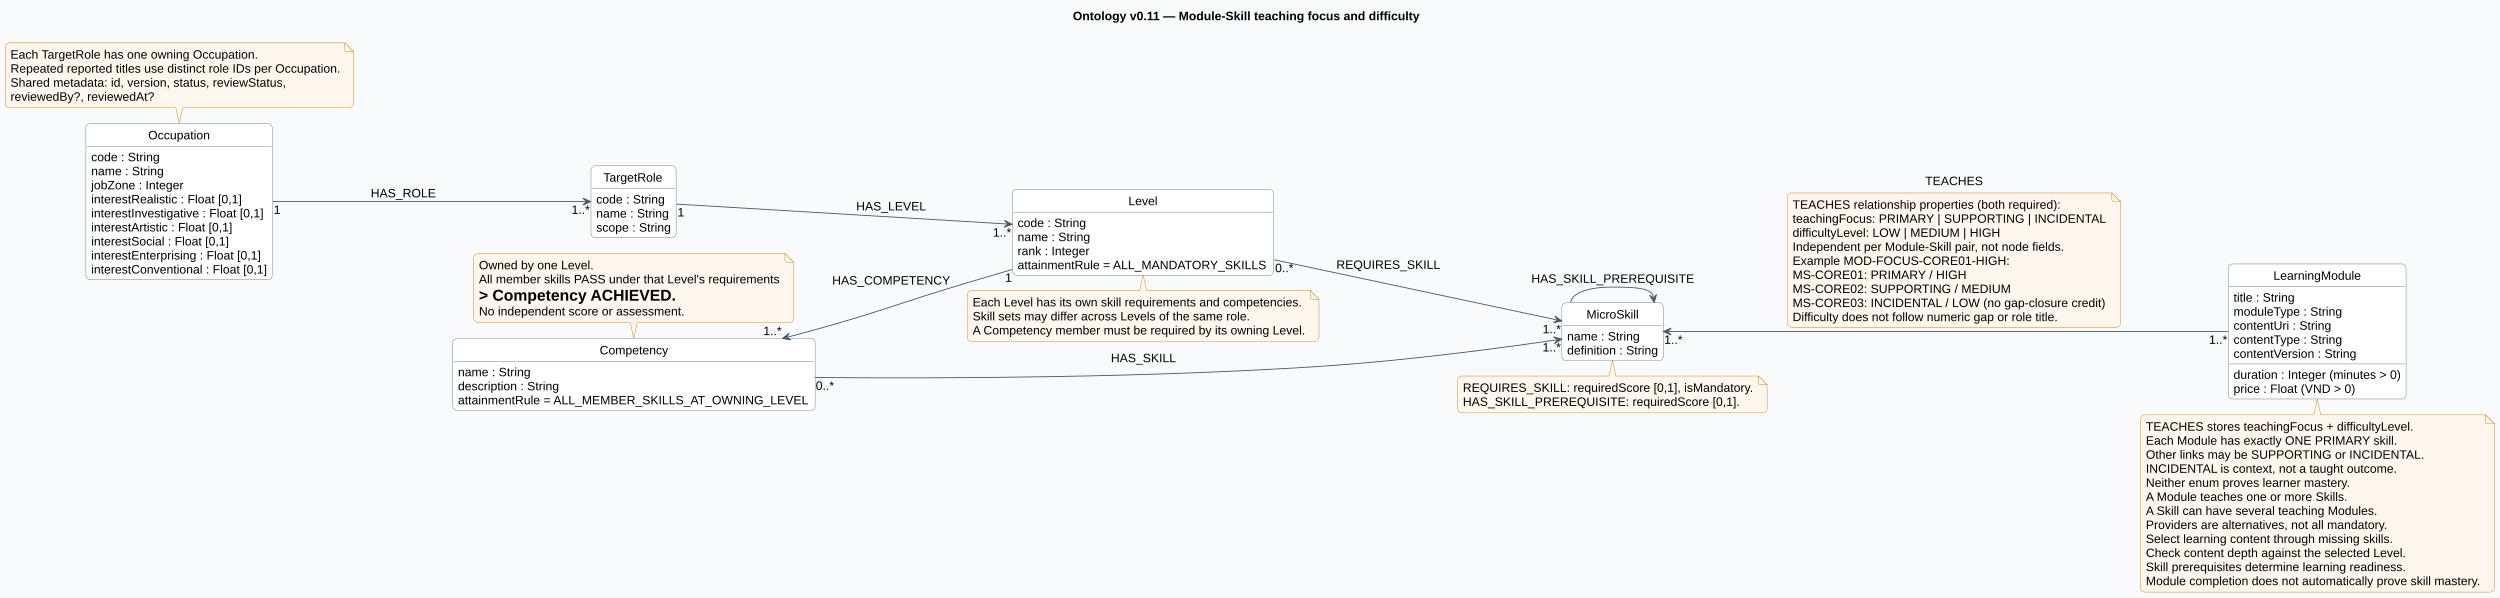
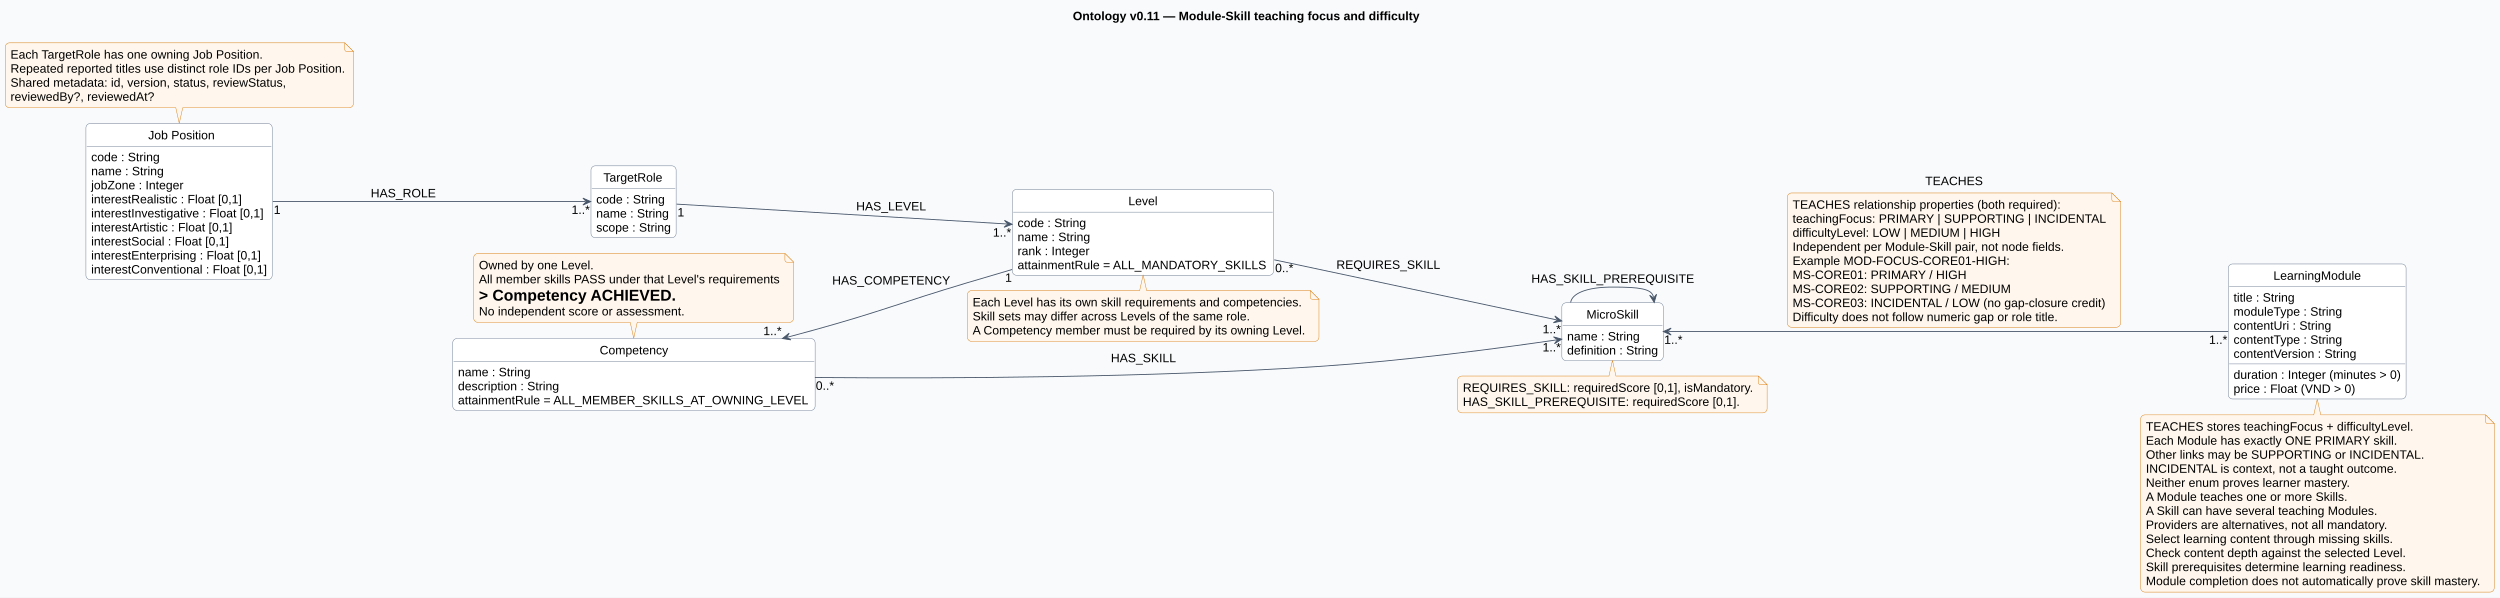
<svg xmlns="http://www.w3.org/2000/svg" contentStyleType="text/css" data-diagram-type="CLASS" height="685px" preserveAspectRatio="none" style="width:2866px;height:685px;background:#F8FAFC;" version="1.1" viewBox="0 0 2866 685" width="2866px" zoomAndPan="magnify">
  <defs />
  <g>
    <rect fill="#F8FAFC" height="685" style="stroke:none;stroke-width:1;" width="2866" x="0" y="0" />
    <g class="title" data-source-line="16">
      <text fill="#000000" font-family="Arial" font-size="14" font-weight="bold" lengthAdjust="spacing" textLength="398.269" x="1229.866" y="23.132">Ontology v0.11 — Module-Skill teaching focus and difficulty</text>
    </g>
-     <g class="entity" data-entity="Occupation" data-source-line="17" data-uid="ent0002" id="entity_Occupation">
+     <g class="entity" data-entity="Job Position" data-source-line="17" data-uid="ent0002" id="entity_Job Position">
      <rect fill="#FFFFFF" height="178.986" rx="5" ry="5" style="stroke:#64748B;stroke-width:0.5;" width="213.558" x="98.5" y="141.599" />
-       <text fill="#000000" font-family="Arial" font-size="14" lengthAdjust="spacing" textLength="70.82" x="169.869" y="159.731">Occupation</text>
+       <text fill="#000000" font-family="Arial" font-size="14" lengthAdjust="spacing" textLength="70.82" x="169.869" y="159.731">Job Position</text>
      <line style="stroke:#64748B;stroke-width:0.5;" x1="99.5" x2="311.058" y1="167.697" y2="167.697" />
      <text fill="#000000" font-family="Arial" font-size="14" lengthAdjust="spacing" textLength="78.6" x="104.5" y="184.829">code : String</text>
      <text fill="#000000" font-family="Arial" font-size="14" lengthAdjust="spacing" textLength="83.262" x="104.5" y="200.928">name : String</text>
      <text fill="#000000" font-family="Arial" font-size="14" lengthAdjust="spacing" textLength="105.848" x="104.5" y="217.026">jobZone : Integer</text>
      <text fill="#000000" font-family="Arial" font-size="14" lengthAdjust="spacing" textLength="172.737" x="104.5" y="233.125">interestRealistic : Float [0,1]</text>
      <text fill="#000000" font-family="Arial" font-size="14" lengthAdjust="spacing" textLength="197.654" x="104.5" y="249.224">interestInvestigative : Float [0,1]</text>
      <text fill="#000000" font-family="Arial" font-size="14" lengthAdjust="spacing" textLength="161.834" x="104.5" y="265.322">interestArtistic : Float [0,1]</text>
      <text fill="#000000" font-family="Arial" font-size="14" lengthAdjust="spacing" textLength="157.965" x="104.5" y="281.421">interestSocial : Float [0,1]</text>
      <text fill="#000000" font-family="Arial" font-size="14" lengthAdjust="spacing" textLength="194.537" x="104.5" y="297.519">interestEnterprising : Float [0,1]</text>
      <text fill="#000000" font-family="Arial" font-size="14" lengthAdjust="spacing" textLength="201.558" x="104.5" y="313.618">interestConventional : Float [0,1]</text>
    </g>
    <g class="entity" data-entity="TargetRole" data-source-line="28" data-uid="ent0003" id="entity_TargetRole">
      <rect fill="#FFFFFF" height="82.394" rx="5" ry="5" style="stroke:#64748B;stroke-width:0.5;" width="97.6" x="677.5" y="190.099" />
      <text fill="#000000" font-family="Arial" font-size="14" lengthAdjust="spacing" textLength="69.255" x="691.672" y="208.231">TargetRole</text>
      <line style="stroke:#64748B;stroke-width:0.5;" x1="678.5" x2="774.1" y1="216.197" y2="216.197" />
      <text fill="#000000" font-family="Arial" font-size="14" lengthAdjust="spacing" textLength="78.6" x="683.5" y="233.329">code : String</text>
      <text fill="#000000" font-family="Arial" font-size="14" lengthAdjust="spacing" textLength="83.262" x="683.5" y="249.428">name : String</text>
      <text fill="#000000" font-family="Arial" font-size="14" lengthAdjust="spacing" textLength="85.6" x="683.5" y="265.526">scope : String</text>
    </g>
    <g class="entity" data-entity="Level" data-source-line="33" data-uid="ent0004" id="entity_Level">
      <rect fill="#FFFFFF" height="98.493" rx="5" ry="5" style="stroke:#64748B;stroke-width:0.5;" width="299.526" x="1160.5" y="217.099" />
      <text fill="#000000" font-family="Arial" font-size="14" lengthAdjust="spacing" textLength="33.469" x="1293.529" y="235.231">Level</text>
      <line style="stroke:#64748B;stroke-width:0.5;" x1="1161.5" x2="1459.026" y1="243.197" y2="243.197" />
      <text fill="#000000" font-family="Arial" font-size="14" lengthAdjust="spacing" textLength="78.6" x="1166.5" y="260.329">code : String</text>
      <text fill="#000000" font-family="Arial" font-size="14" lengthAdjust="spacing" textLength="83.262" x="1166.5" y="276.428">name : String</text>
      <text fill="#000000" font-family="Arial" font-size="14" lengthAdjust="spacing" textLength="82.489" x="1166.5" y="292.526">rank : Integer</text>
      <text fill="#000000" font-family="Arial" font-size="14" lengthAdjust="spacing" textLength="287.526" x="1166.5" y="308.625">attainmentRule = ALL_MANDATORY_SKILLS</text>
    </g>
    <g class="entity" data-entity="Competency" data-source-line="39" data-uid="ent0005" id="entity_Competency">
      <rect fill="#FFFFFF" height="82.394" rx="5" ry="5" style="stroke:#64748B;stroke-width:0.5;" width="415.464" x="519" y="388.099" />
      <text fill="#000000" font-family="Arial" font-size="14" lengthAdjust="spacing" textLength="78.593" x="687.436" y="406.231">Competency</text>
      <line style="stroke:#64748B;stroke-width:0.5;" x1="520" x2="933.464" y1="414.197" y2="414.197" />
      <text fill="#000000" font-family="Arial" font-size="14" lengthAdjust="spacing" textLength="83.262" x="525" y="431.329">name : String</text>
      <text fill="#000000" font-family="Arial" font-size="14" lengthAdjust="spacing" textLength="115.944" x="525" y="447.428">description : String</text>
      <text fill="#000000" font-family="Arial" font-size="14" lengthAdjust="spacing" textLength="403.464" x="525" y="463.526">attainmentRule = ALL_MEMBER_SKILLS_AT_OWNING_LEVEL</text>
    </g>
    <g class="entity" data-entity="MicroSkill" data-source-line="44" data-uid="ent0006" id="entity_MicroSkill">
      <rect fill="#FFFFFF" height="66.296" rx="5" ry="5" style="stroke:#64748B;stroke-width:0.5;" width="116.282" x="1790.5" y="347.099" />
      <text fill="#000000" font-family="Arial" font-size="14" lengthAdjust="spacing" textLength="59.89" x="1818.696" y="365.231">MicroSkill</text>
      <line style="stroke:#64748B;stroke-width:0.5;" x1="1791.5" x2="1905.782" y1="373.197" y2="373.197" />
      <text fill="#000000" font-family="Arial" font-size="14" lengthAdjust="spacing" textLength="83.262" x="1796.5" y="390.329">name : String</text>
      <text fill="#000000" font-family="Arial" font-size="14" lengthAdjust="spacing" textLength="104.282" x="1796.5" y="406.428">definition : String</text>
    </g>
    <g class="entity" data-entity="LearningModule" data-source-line="48" data-uid="ent0007" id="entity_LearningModule">
      <rect fill="#FFFFFF" height="154.789" rx="5" ry="5" style="stroke:#64748B;stroke-width:0.5;" width="203.823" x="2554.5" y="302.599" />
      <text fill="#000000" font-family="Arial" font-size="14" lengthAdjust="spacing" textLength="100.406" x="2606.209" y="320.731">LearningModule</text>
      <line style="stroke:#64748B;stroke-width:0.5;" x1="2555.5" x2="2757.323" y1="328.697" y2="328.697" />
      <text fill="#000000" font-family="Arial" font-size="14" lengthAdjust="spacing" textLength="70.027" x="2560.5" y="345.829">title : String</text>
      <text fill="#000000" font-family="Arial" font-size="14" lengthAdjust="spacing" textLength="125.282" x="2560.5" y="361.928">moduleType : String</text>
      <text fill="#000000" font-family="Arial" font-size="14" lengthAdjust="spacing" textLength="112.048" x="2560.5" y="378.026">contentUri : String</text>
      <text fill="#000000" font-family="Arial" font-size="14" lengthAdjust="spacing" textLength="125.289" x="2560.5" y="394.125">contentType : String</text>
      <text fill="#000000" font-family="Arial" font-size="14" lengthAdjust="spacing" textLength="141.634" x="2560.5" y="410.224">contentVersion : String</text>
      <line style="stroke:#64748B;stroke-width:0.5;" x1="2555.5" x2="2757.323" y1="417.19" y2="417.19" />
      <text fill="#000000" font-family="Arial" font-size="14" lengthAdjust="spacing" textLength="191.823" x="2560.5" y="434.322">duration : Integer (minutes &gt; 0)</text>
      <text fill="#000000" font-family="Arial" font-size="14" lengthAdjust="spacing" textLength="139.651" x="2560.5" y="450.421">price : Float (VND &gt; 0)</text>
    </g>
    <g class="entity" data-entity="GMN17" data-source-line="76" data-uid="ent0018" id="entity_GMN17">
      <path d="M1671,436.099 L1671,468.296 A5,5 0 0 0 1676,473.296 L2020.819,473.296 A5,5 0 0 0 2025.819,468.296 L2025.819,441.099 L2015.819,431.099 L1852.5,431.099 L1848.5,413.108 L1844.5,431.099 L1676,431.099 A5,5 0 0 0 1671,436.099" fill="#FFF7ED" style="stroke:#D97706;stroke-width:0.5;" />
      <path d="M2015.819,431.099 L2015.819,438.599 A2.5,2.5 0 0 0 2018.319,441.099 L2025.819,441.099 L2015.819,431.099" fill="#FFF7ED" style="stroke:#D97706;stroke-width:0.5;" />
      <text fill="#000000" font-family="Arial" font-size="14" lengthAdjust="spacing" textLength="333.819" x="1677" y="449.231">REQUIRES_SKILL: requiredScore [0,1], isMandatory.</text>
      <text fill="#000000" font-family="Arial" font-size="14" lengthAdjust="spacing" textLength="317.475" x="1677" y="465.329">HAS_SKILL_PREREQUISITE: requiredScore [0,1].</text>
    </g>
    <g class="entity" data-entity="GMN20" data-source-line="80" data-uid="ent0021" id="entity_GMN20">
      <path d="M543,295.599 L543,364.593 A5,5 0 0 0 548,369.593 L722.5,369.593 L726.5,387.72 L730.5,369.593 L904.816,369.593 A5,5 0 0 0 909.816,364.593 L909.816,300.599 L899.816,290.599 L548,290.599 A5,5 0 0 0 543,295.599" fill="#FFF7ED" style="stroke:#D97706;stroke-width:0.5;" />
      <path d="M899.816,290.599 L899.816,298.099 A2.5,2.5 0 0 0 902.316,300.599 L909.816,300.599 L899.816,290.599" fill="#FFF7ED" style="stroke:#D97706;stroke-width:0.5;" />
      <text fill="#000000" font-family="Arial" font-size="14" lengthAdjust="spacing" textLength="131.53" x="549" y="308.731">Owned by one Level.</text>
      <text fill="#000000" font-family="Arial" font-size="14" lengthAdjust="spacing" textLength="345.816" x="549" y="324.829">All member skills PASS under that Level's requirements</text>
      <text fill="#000000" font-family="Arial" font-size="18" font-weight="bold" lengthAdjust="spacing" textLength="226.556" x="549" y="344.68">&gt; Competency ACHIEVED.</text>
      <text fill="#000000" font-family="Arial" font-size="14" lengthAdjust="spacing" textLength="235.799" x="549" y="361.626">No independent score or assessment.</text>
    </g>
    <g class="entity" data-entity="GMN23" data-source-line="86" data-uid="ent0024" id="entity_GMN23">
      <path d="M1109,338.099 L1109,386.394 A5,5 0 0 0 1114,391.394 L1507.067,391.394 A5,5 0 0 0 1512.067,386.394 L1512.067,343.099 L1502.067,333.099 L1314.5,333.099 L1310.5,315.118 L1306.5,333.099 L1114,333.099 A5,5 0 0 0 1109,338.099" fill="#FFF7ED" style="stroke:#D97706;stroke-width:0.5;" />
      <path d="M1502.067,333.099 L1502.067,340.599 A2.5,2.5 0 0 0 1504.567,343.099 L1512.067,343.099 L1502.067,333.099" fill="#FFF7ED" style="stroke:#D97706;stroke-width:0.5;" />
      <text fill="#000000" font-family="Arial" font-size="14" lengthAdjust="spacing" textLength="377.412" x="1115" y="351.231">Each Level has its own skill requirements and competencies.</text>
      <text fill="#000000" font-family="Arial" font-size="14" lengthAdjust="spacing" textLength="318.233" x="1115" y="367.329">Skill sets may differ across Levels of the same role.</text>
      <text fill="#000000" font-family="Arial" font-size="14" lengthAdjust="spacing" textLength="382.067" x="1115" y="383.428">A Competency member must be required by its owning Level.</text>
    </g>
    <g class="entity" data-entity="GMN26" data-source-line="91" data-uid="ent0027" id="entity_GMN26">
      <path d="M2454,480.599 L2454,673.782 A5,5 0 0 0 2459,678.782 L2854.398,678.782 A5,5 0 0 0 2859.398,673.782 L2859.398,485.599 L2849.398,475.599 L2660.5,475.599 L2656.5,457.629 L2652.5,475.599 L2459,475.599 A5,5 0 0 0 2454,480.599" fill="#FFF7ED" style="stroke:#D97706;stroke-width:0.5;" />
      <path d="M2849.398,475.599 L2849.398,483.099 A2.5,2.5 0 0 0 2851.898,485.599 L2859.398,485.599 L2849.398,475.599" fill="#FFF7ED" style="stroke:#D97706;stroke-width:0.5;" />
      <text fill="#000000" font-family="Arial" font-size="14" lengthAdjust="spacing" textLength="306.968" x="2460" y="493.731">TEACHES stores teachingFocus + difficultyLevel.</text>
      <text fill="#000000" font-family="Arial" font-size="14" lengthAdjust="spacing" textLength="288.654" x="2460" y="509.829">Each Module has exactly ONE PRIMARY skill.</text>
      <text fill="#000000" font-family="Arial" font-size="14" lengthAdjust="spacing" textLength="320.517" x="2460" y="525.928">Other links may be SUPPORTING or INCIDENTAL.</text>
      <text fill="#000000" font-family="Arial" font-size="14" lengthAdjust="spacing" textLength="289.468" x="2460" y="542.026">INCIDENTAL is context, not a taught outcome.</text>
      <text fill="#000000" font-family="Arial" font-size="14" lengthAdjust="spacing" textLength="234.985" x="2460" y="558.125">Neither enum proves learner mastery.</text>
      <text fill="#000000" font-family="Arial" font-size="14" lengthAdjust="spacing" textLength="231.889" x="2460" y="574.224">A Module teaches one or more Skills.</text>
      <text fill="#000000" font-family="Arial" font-size="14" lengthAdjust="spacing" textLength="266.144" x="2460" y="590.322">A Skill can have several teaching Modules.</text>
      <text fill="#000000" font-family="Arial" font-size="14" lengthAdjust="spacing" textLength="277.799" x="2460" y="606.421">Providers are alternatives, not all mandatory.</text>
      <text fill="#000000" font-family="Arial" font-size="14" lengthAdjust="spacing" textLength="283.254" x="2460" y="622.519">Select learning content through missing skills.</text>
      <text fill="#000000" font-family="Arial" font-size="14" lengthAdjust="spacing" textLength="298.088" x="2460" y="638.618">Check content depth against the selected Level.</text>
      <text fill="#000000" font-family="Arial" font-size="14" lengthAdjust="spacing" textLength="298.04" x="2460" y="654.717">Skill prerequisites determine learning readiness.</text>
      <text fill="#000000" font-family="Arial" font-size="14" lengthAdjust="spacing" textLength="384.398" x="2460" y="670.815">Module completion does not automatically prove skill mastery.</text>
    </g>
    <g class="entity" data-entity="GMN29" data-source-line="105" data-uid="ent0030" id="entity_GMN29">
      <path d="M6,54.099 L6,118.493 A5,5 0 0 0 11,123.493 L201.5,123.493 L205.5,141.323 L209.5,123.493 L400.198,123.493 A5,5 0 0 0 405.198,118.493 L405.198,59.099 L395.198,49.099 L11,49.099 A5,5 0 0 0 6,54.099" fill="#FFF7ED" style="stroke:#D97706;stroke-width:0.5;" />
      <path d="M395.198,49.099 L395.198,56.599 A2.5,2.5 0 0 0 397.698,59.099 L405.198,59.099 L395.198,49.099" fill="#FFF7ED" style="stroke:#D97706;stroke-width:0.5;" />
-       <text fill="#000000" font-family="Arial" font-size="14" lengthAdjust="spacing" textLength="285.619" x="12" y="67.231">Each TargetRole has one owning Occupation.</text>
-       <text fill="#000000" font-family="Arial" font-size="14" lengthAdjust="spacing" textLength="378.198" x="12" y="83.329">Repeated reported titles use distinct role IDs per Occupation.</text>
+       <text fill="#000000" font-family="Arial" font-size="14" lengthAdjust="spacing" textLength="285.619" x="12" y="67.231">Each TargetRole has one owning Job Position.</text>
+       <text fill="#000000" font-family="Arial" font-size="14" lengthAdjust="spacing" textLength="378.198" x="12" y="83.329">Repeated reported titles use distinct role IDs per Job Position.</text>
      <text fill="#000000" font-family="Arial" font-size="14" lengthAdjust="spacing" textLength="315.937" x="12" y="99.428">Shared metadata: id, version, status, reviewStatus,</text>
      <text fill="#000000" font-family="Arial" font-size="14" lengthAdjust="spacing" textLength="164.972" x="12" y="115.526">reviewedBy?, reviewedAt?</text>
    </g>
-     <g class="link" data-entity-1="Occupation" data-entity-2="TargetRole" data-uid="lnk8" id="link_Occupation_TargetRole">
+     <g class="link" data-entity-1="Job Position" data-entity-2="TargetRole" data-uid="lnk8" id="link_Job Position_TargetRole">
      <polygon fill="#475569" points="677.212,231.099,668.212,227.099,672.212,231.099,668.212,235.099,677.212,231.099" style="stroke:#475569;stroke-width:1;" />
      <path d="M312.78,231.099 C424.288,231.099 588.601,231.099 671.212,231.099" fill="none" style="stroke:#475569;stroke-width:1;" />
      <text fill="#000000" font-family="Arial" font-size="14" lengthAdjust="spacing" textLength="74.696" x="425" y="226.231">HAS_ROLE</text>
      <text fill="#000000" font-family="Arial" font-size="14" lengthAdjust="spacing" textLength="21.014" x="655.212" y="245.231">1..*</text>
      <text fill="#000000" font-family="Arial" font-size="14" lengthAdjust="spacing" textLength="7.786" x="313.78" y="245.231">1</text>
    </g>
    <g class="link" data-entity-1="TargetRole" data-entity-2="Level" data-uid="lnk9" id="link_TargetRole_Level">
      <polygon fill="#475569" points="1160.244,257.123,1151.5,252.59,1155.253,256.823,1151.02,260.575,1160.244,257.123" style="stroke:#475569;stroke-width:1;" />
      <path d="M775.623,233.993 C858.96,239.004 1027.391,249.133 1154.254,256.763" fill="none" style="stroke:#475569;stroke-width:1;" />
      <text fill="#000000" font-family="Arial" font-size="14" lengthAdjust="spacing" textLength="80.158" x="981.5" y="241.231">HAS_LEVEL</text>
      <text fill="#000000" font-family="Arial" font-size="14" lengthAdjust="spacing" textLength="21.014" x="1138.244" y="271.255">1..*</text>
      <text fill="#000000" font-family="Arial" font-size="14" lengthAdjust="spacing" textLength="7.786" x="776.623" y="248.124">1</text>
    </g>
    <g class="link" data-entity-1="Competency" data-entity-2="Level" data-uid="lnk11" id="link_Competency_Level">
      <polygon fill="#475569" points="897.025,388.06,906.745,389.646,901.861,386.791,904.715,381.907,897.025,388.06" style="stroke:#475569;stroke-width:1;" />
      <path d="M902.828,386.538 C915.362,383.25 921.991,381.432 934,378.099 C1012.432,356.332 1031.013,347.409 1109,324.099 C1125.578,319.144 1142.947,314.019 1160.236,308.961" fill="none" style="stroke:#475569;stroke-width:1;" />
      <text fill="#000000" font-family="Arial" font-size="14" lengthAdjust="spacing" textLength="135.358" x="954" y="326.231">HAS_COMPETENCY</text>
      <text fill="#000000" font-family="Arial" font-size="14" lengthAdjust="spacing" textLength="7.786" x="1152.236" y="323.092">1</text>
      <text fill="#000000" font-family="Arial" font-size="14" lengthAdjust="spacing" textLength="21.014" x="875.025" y="384.192">1..*</text>
    </g>
    <g class="link" data-entity-1="Competency" data-entity-2="MicroSkill" data-uid="lnk12" id="link_Competency_MicroSkill">
      <polygon fill="#475569" points="1790.386,388.801,1780.903,386.141,1785.438,389.522,1782.057,394.057,1790.386,388.801" style="stroke:#475569;stroke-width:1;" />
      <path d="M934.198,432.761 C1092.522,434.106 1316.277,432.852 1512,420.099 C1610.192,413.7 1717.82,399.377 1784.449,389.666" fill="none" style="stroke:#475569;stroke-width:1;" />
      <text fill="#000000" font-family="Arial" font-size="14" lengthAdjust="spacing" textLength="74.71" x="1273.5" y="415.231">HAS_SKILL</text>
      <text fill="#000000" font-family="Arial" font-size="14" lengthAdjust="spacing" textLength="21.014" x="1768.386" y="402.933">1..*</text>
      <text fill="#000000" font-family="Arial" font-size="14" lengthAdjust="spacing" textLength="21.014" x="935.198" y="446.893">0..*</text>
    </g>
    <g class="link" data-entity-1="Level" data-entity-2="MicroSkill" data-uid="lnk13" id="link_Level_MicroSkill">
      <polygon fill="#475569" points="1790.42,367.959,1782.449,362.174,1785.53,366.918,1780.785,369.999,1790.42,367.959" style="stroke:#475569;stroke-width:1;" />
      <path d="M1460.806,297.854 C1570.152,321.11 1706.665,350.145 1784.552,366.71" fill="none" style="stroke:#475569;stroke-width:1;" />
      <text fill="#000000" font-family="Arial" font-size="14" lengthAdjust="spacing" textLength="119.048" x="1532" y="308.231">REQUIRES_SKILL</text>
      <text fill="#000000" font-family="Arial" font-size="14" lengthAdjust="spacing" textLength="21.014" x="1768.42" y="382.09">1..*</text>
      <text fill="#000000" font-family="Arial" font-size="14" lengthAdjust="spacing" textLength="21.014" x="1461.806" y="311.986">0..*</text>
    </g>
    <g class="link" data-entity-1="MicroSkill" data-entity-2="LearningModule" data-uid="lnk15" id="link_MicroSkill_LearningModule">
      <polygon fill="#475569" points="1906.819,380.099,1915.819,384.099,1911.819,380.099,1915.819,376.099,1906.819,380.099" style="stroke:#475569;stroke-width:1;" />
      <path d="M1912.819,380.099 C2048.226,380.099 2383.332,380.099 2554.396,380.099" fill="none" style="stroke:#475569;stroke-width:1;" />
      <text fill="#000000" font-family="Arial" font-size="14" lengthAdjust="spacing" textLength="66.124" x="2207.064" y="212.231">TEACHES</text>
      <path d="M2049,226.197 L2049,370.197 A5,5 0 0 0 2054,375.197 L2426,375.197 A5,5 0 0 0 2431,370.197 L2431,231.197 L2421,221.197 L2054,221.197 A5,5 0 0 0 2049,226.197" fill="#FFF7ED" style="stroke:#D97706;stroke-width:0.5;" />
      <path d="M2421,221.197 L2421,228.697 A2.5,2.5 0 0 0 2423.5,231.197 L2431,231.197 L2421,221.197" fill="#FFF7ED" style="stroke:#D97706;stroke-width:0.5;" />
      <text fill="#000000" font-family="Arial" font-size="14" lengthAdjust="spacing" textLength="307.364" x="2055" y="239.329">TEACHES relationship properties (both required):</text>
      <text fill="#000000" font-family="Arial" font-size="14" lengthAdjust="spacing" textLength="361.252" x="2055" y="255.428">teachingFocus: PRIMARY | SUPPORTING | INCIDENTAL</text>
      <text fill="#000000" font-family="Arial" font-size="14" lengthAdjust="spacing" textLength="238.315" x="2055" y="271.526">difficultyLevel: LOW | MEDIUM | HIGH</text>
      <text fill="#000000" font-family="Arial" font-size="14" lengthAdjust="spacing" textLength="312.088" x="2055" y="287.625">Independent per Module-Skill pair, not node fields.</text>
      <text fill="#000000" font-family="Arial" font-size="14" lengthAdjust="spacing" textLength="248.917" x="2055" y="303.724">Example MOD-FOCUS-CORE01-HIGH:</text>
      <text fill="#000000" font-family="Arial" font-size="14" lengthAdjust="spacing" textLength="199.917" x="2055" y="319.822">MS-CORE01: PRIMARY / HIGH</text>
      <text fill="#000000" font-family="Arial" font-size="14" lengthAdjust="spacing" textLength="250.469" x="2055" y="335.921">MS-CORE02: SUPPORTING / MEDIUM</text>
      <text fill="#000000" font-family="Arial" font-size="14" lengthAdjust="spacing" textLength="360.206" x="2055" y="352.019">MS-CORE03: INCIDENTAL / LOW (no gap-closure credit)</text>
      <text fill="#000000" font-family="Arial" font-size="14" lengthAdjust="spacing" textLength="304.247" x="2055" y="368.118">Difficulty does not follow numeric gap or role title.</text>
      <text fill="#000000" font-family="Arial" font-size="14" lengthAdjust="spacing" textLength="21.014" x="2532.396" y="394.231">1..*</text>
      <text fill="#000000" font-family="Arial" font-size="14" lengthAdjust="spacing" textLength="21.014" x="1907.819" y="394.231">1..*</text>
    </g>
    <g class="link" data-entity-1="MicroSkill" data-entity-2="MicroSkill" data-uid="lnk16" id="link_MicroSkill_MicroSkill">
      <polygon fill="#475569" points="1896.395,346.744,1899.07,337.266,1895.682,341.795,1891.152,338.406,1896.395,346.744" style="stroke:#475569;stroke-width:1;" />
      <path d="M1800.605,346.744 C1802.035,336.82 1818,329.099 1848.5,329.099 C1879,329.099 1894.109,330.882 1895.539,340.805" fill="none" style="stroke:#475569;stroke-width:1;" />
      <text fill="#000000" font-family="Arial" font-size="14" lengthAdjust="spacing" textLength="186.737" x="1755.5" y="324.231">HAS_SKILL_PREREQUISITE</text>
    </g>
  </g>
</svg>
